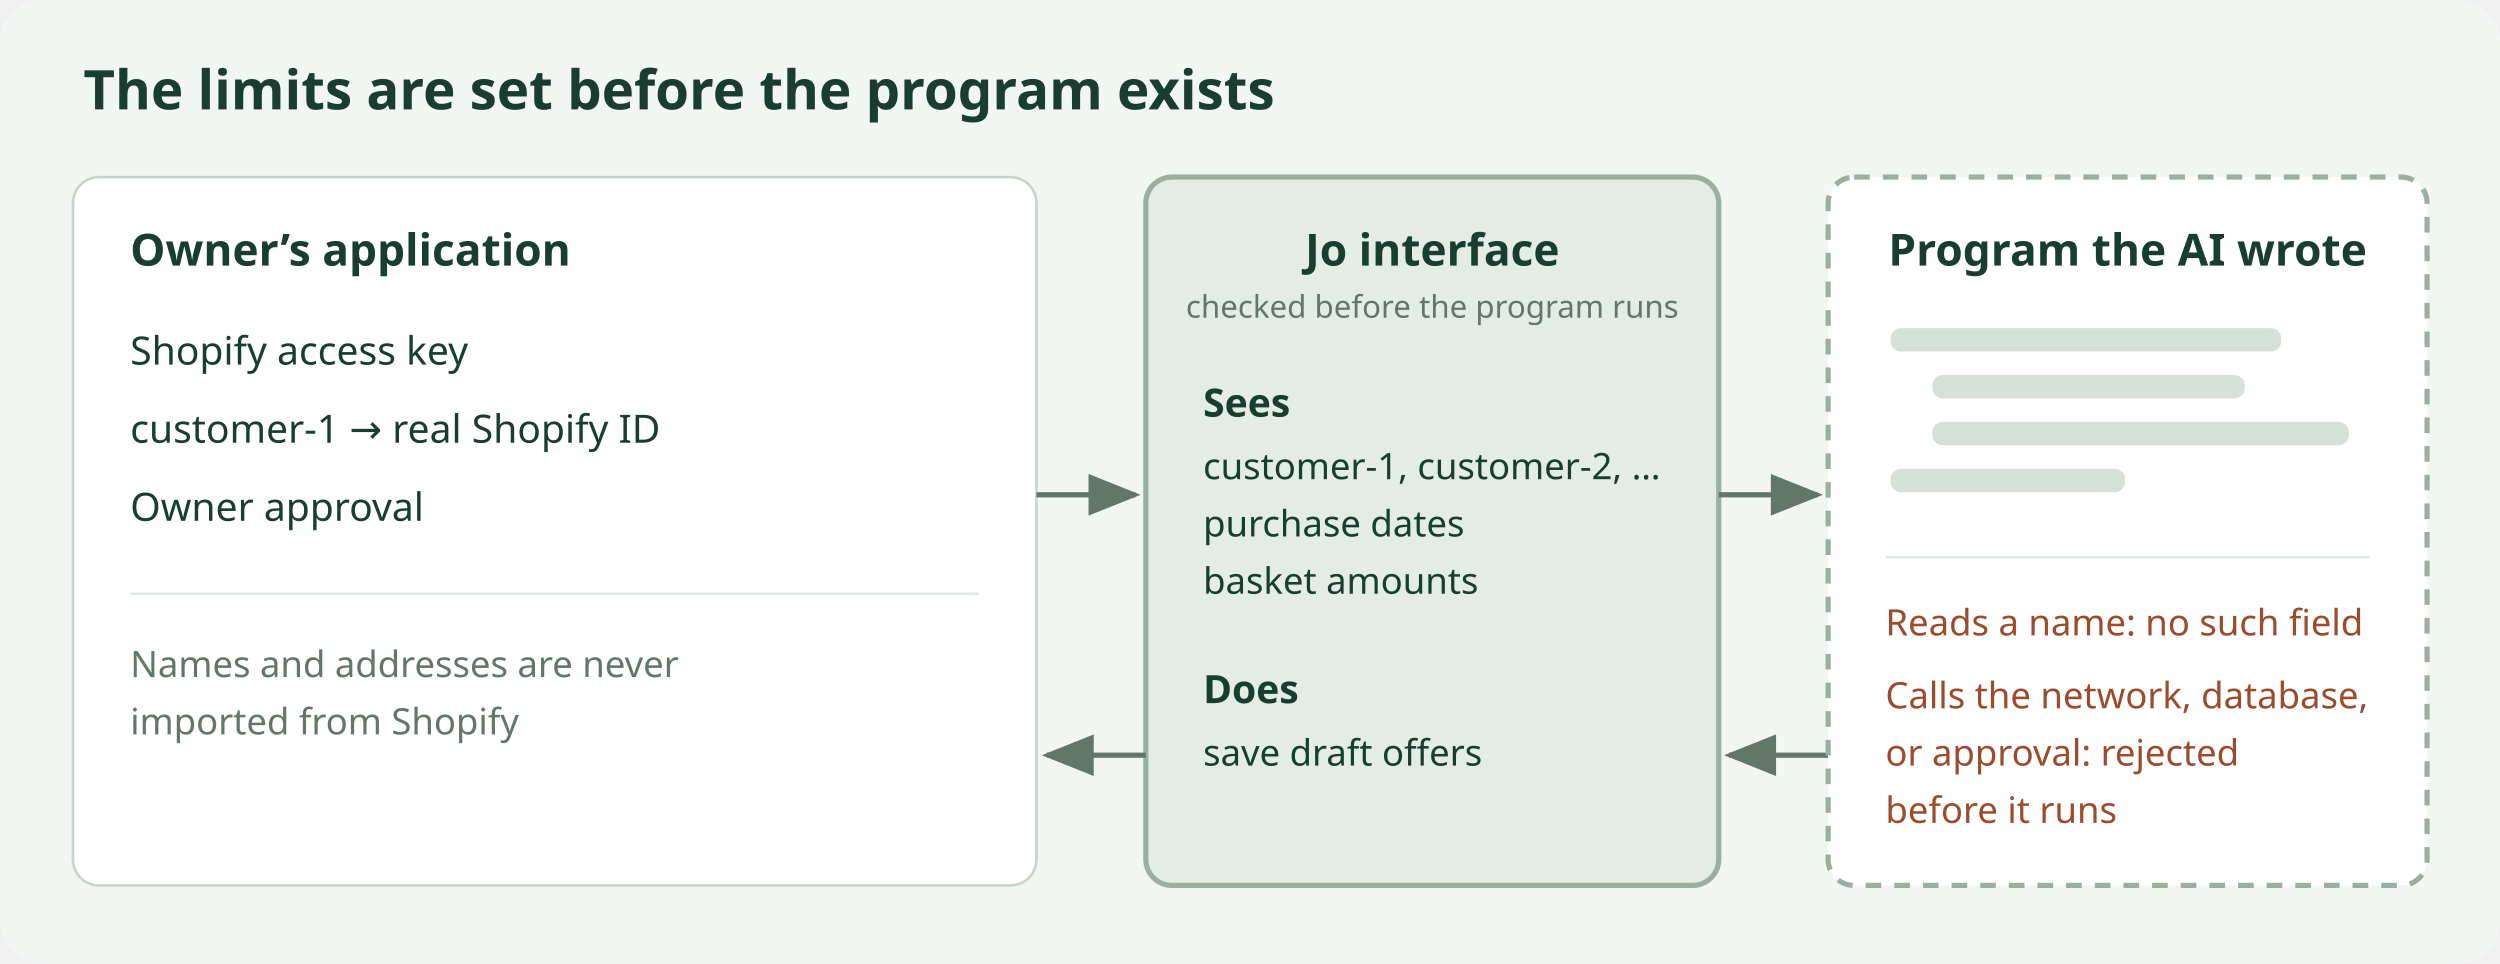
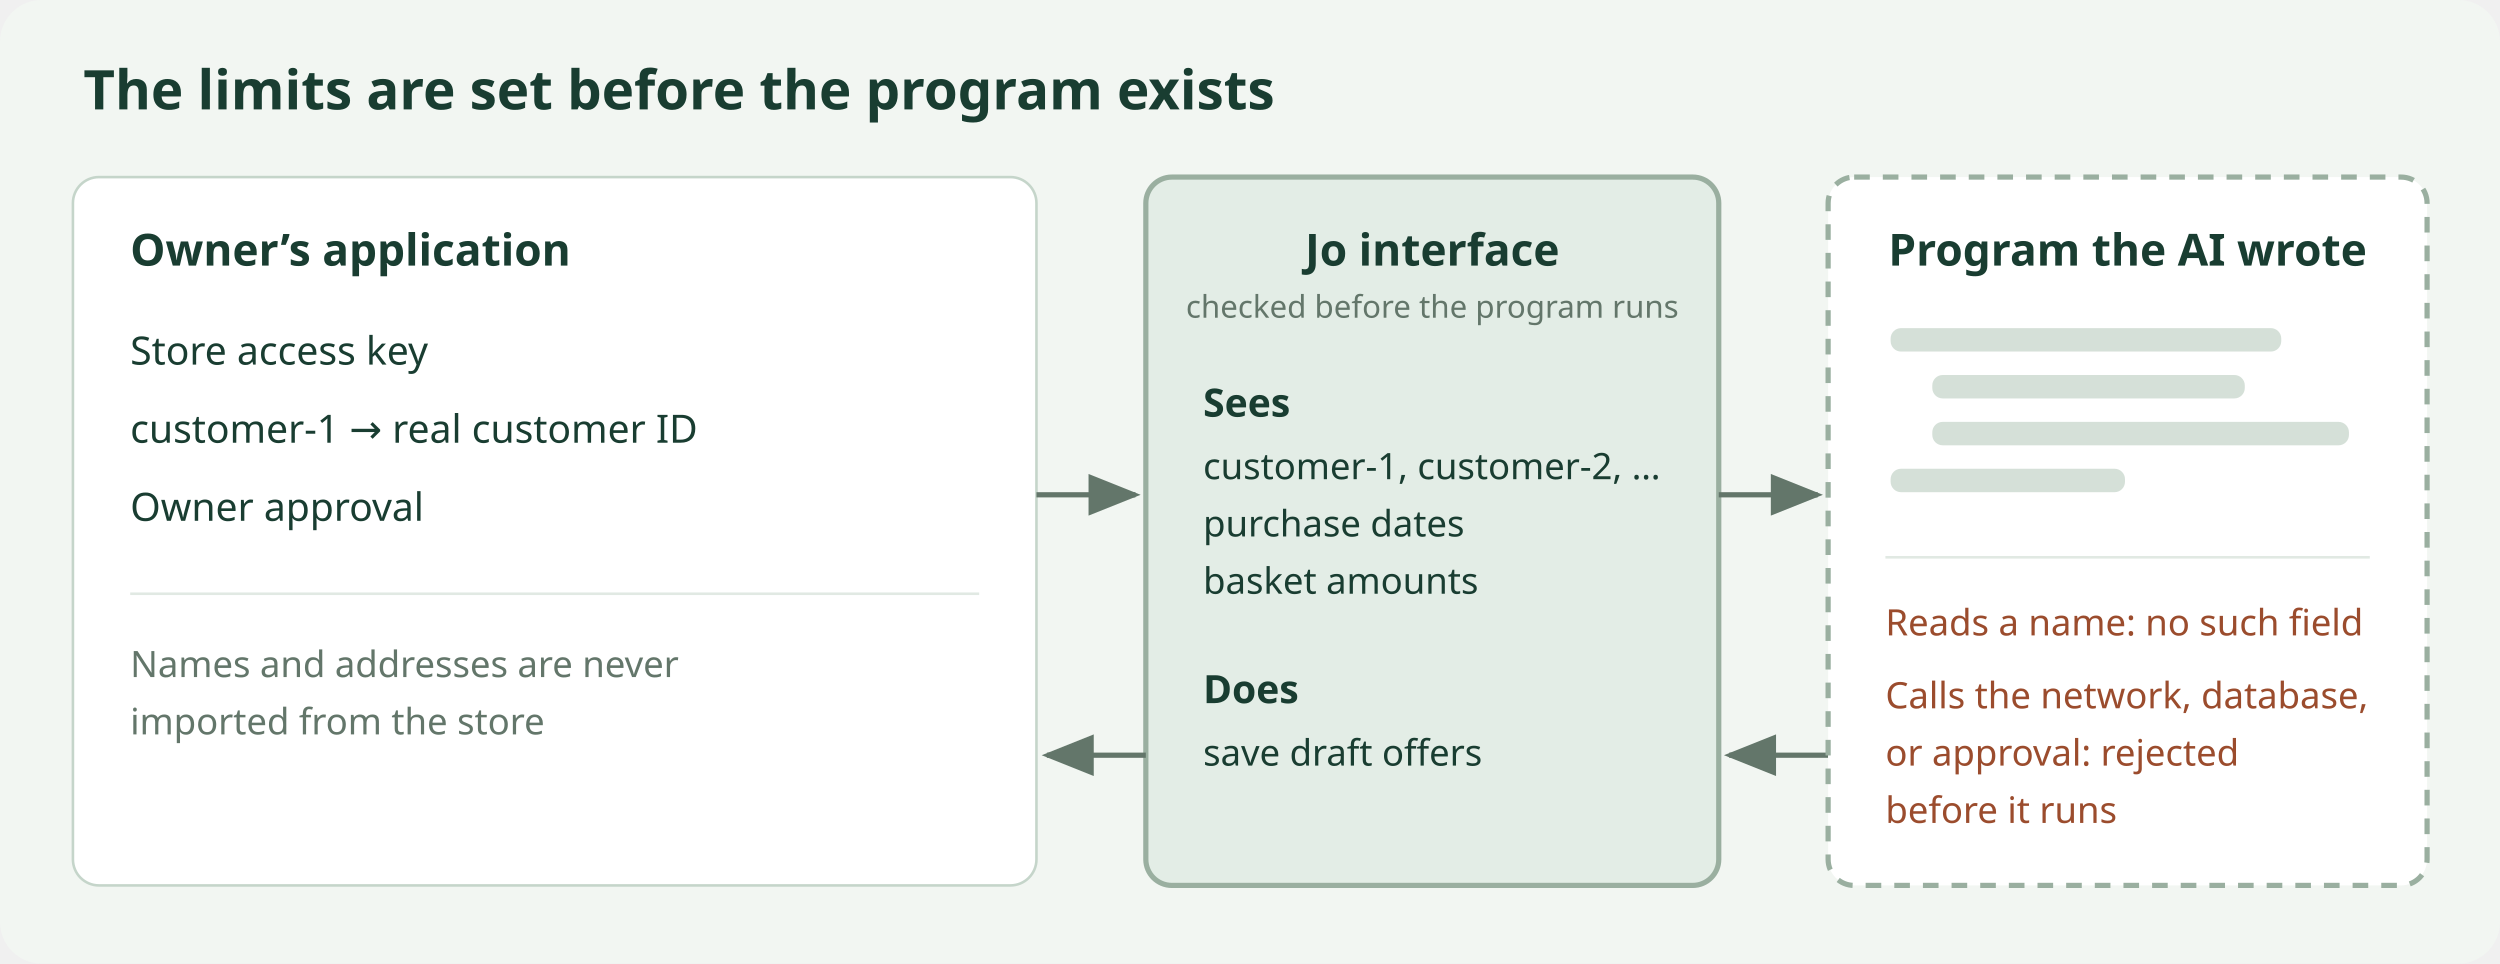
<svg xmlns="http://www.w3.org/2000/svg" viewBox="0 0 960 370" role="img" aria-labelledby="title desc">
  <defs>
    <marker id="arrow" markerWidth="10" markerHeight="8" refX="9" refY="4" orient="auto">
      <path d="M0,0 L10,4 L0,8 Z" fill="#63766a" />
    </marker>
  </defs>
  <rect width="960" height="370" rx="16" fill="#f2f6f2" />
  <g font-family="system-ui,sans-serif" fill="#193d31">
    <text x="32" y="42" font-size="21" font-weight="600">The limits are set before the program exists</text>
    <rect x="28" y="68" width="370" height="272" rx="10" fill="white" stroke="#c5d5ca" />
    <text x="50" y="102" font-size="17" font-weight="600">Owner’s application</text>
    <g font-size="15">
-       <text x="50" y="140">Shopify access key</text>
-       <text x="50" y="170">customer-1 → real Shopify ID</text>
+       <text x="50" y="140">Store access key</text>
+       <text x="50" y="170">customer-1 → real customer ID</text>
      <text x="50" y="200">Owner approval</text>
    </g>
    <line x1="50" y1="228" x2="376" y2="228" stroke="#e1e9e3" />
    <text x="50" y="260" font-size="14" fill="#63766a">Names and addresses are never</text>
-     <text x="50" y="282" font-size="14" fill="#63766a">imported from Shopify</text>
+     <text x="50" y="282" font-size="14" fill="#63766a">imported from the store</text>
    <rect x="440" y="68" width="220" height="272" rx="10" fill="#e3ede6" stroke="#9aafa0" stroke-width="2" />
    <text x="550" y="102" font-size="17" font-weight="600" text-anchor="middle">Jo interface</text>
    <text x="550" y="122" font-size="12" fill="#63766a" text-anchor="middle">checked before the program runs</text>
    <text x="462" y="160" font-size="15" font-weight="600">Sees</text>
    <g font-size="14">
      <text x="462" y="184">customer-1, customer-2, …</text>
      <text x="462" y="206">purchase dates</text>
      <text x="462" y="228">basket amounts</text>
    </g>
    <text x="462" y="270" font-size="15" font-weight="600">Does</text>
    <text x="462" y="294" font-size="14">save draft offers</text>
    <line x1="398" y1="190" x2="436" y2="190" stroke="#63766a" stroke-width="2" marker-end="url(#arrow)" />
    <line x1="660" y1="190" x2="698" y2="190" stroke="#63766a" stroke-width="2" marker-end="url(#arrow)" />
    <line x1="702" y1="290" x2="664" y2="290" stroke="#63766a" stroke-width="2" marker-end="url(#arrow)" />
    <line x1="440" y1="290" x2="402" y2="290" stroke="#63766a" stroke-width="2" marker-end="url(#arrow)" />
    <rect x="702" y="68" width="230" height="272" rx="10" fill="white" stroke="#9aafa0" stroke-width="2" stroke-dasharray="6 5" />
    <text x="817" y="102" font-size="17" font-weight="600" text-anchor="middle">Program the AI wrote</text>
    <g fill="#d5e0d8">
      <rect x="726" y="126" width="150" height="9" rx="4" />
      <rect x="742" y="144" width="120" height="9" rx="4" />
      <rect x="742" y="162" width="160" height="9" rx="4" />
      <rect x="726" y="180" width="90" height="9" rx="4" />
    </g>
    <line x1="724" y1="214" x2="910" y2="214" stroke="#e1e9e3" />
    <g font-size="14" fill="#9b4c2d">
      <text x="724" y="244">Reads a name: no such field</text>
      <text x="724" y="272">Calls the network, database,</text>
      <text x="724" y="294">or approval: rejected</text>
      <text x="724" y="316">before it runs</text>
    </g>
  </g>
</svg>
